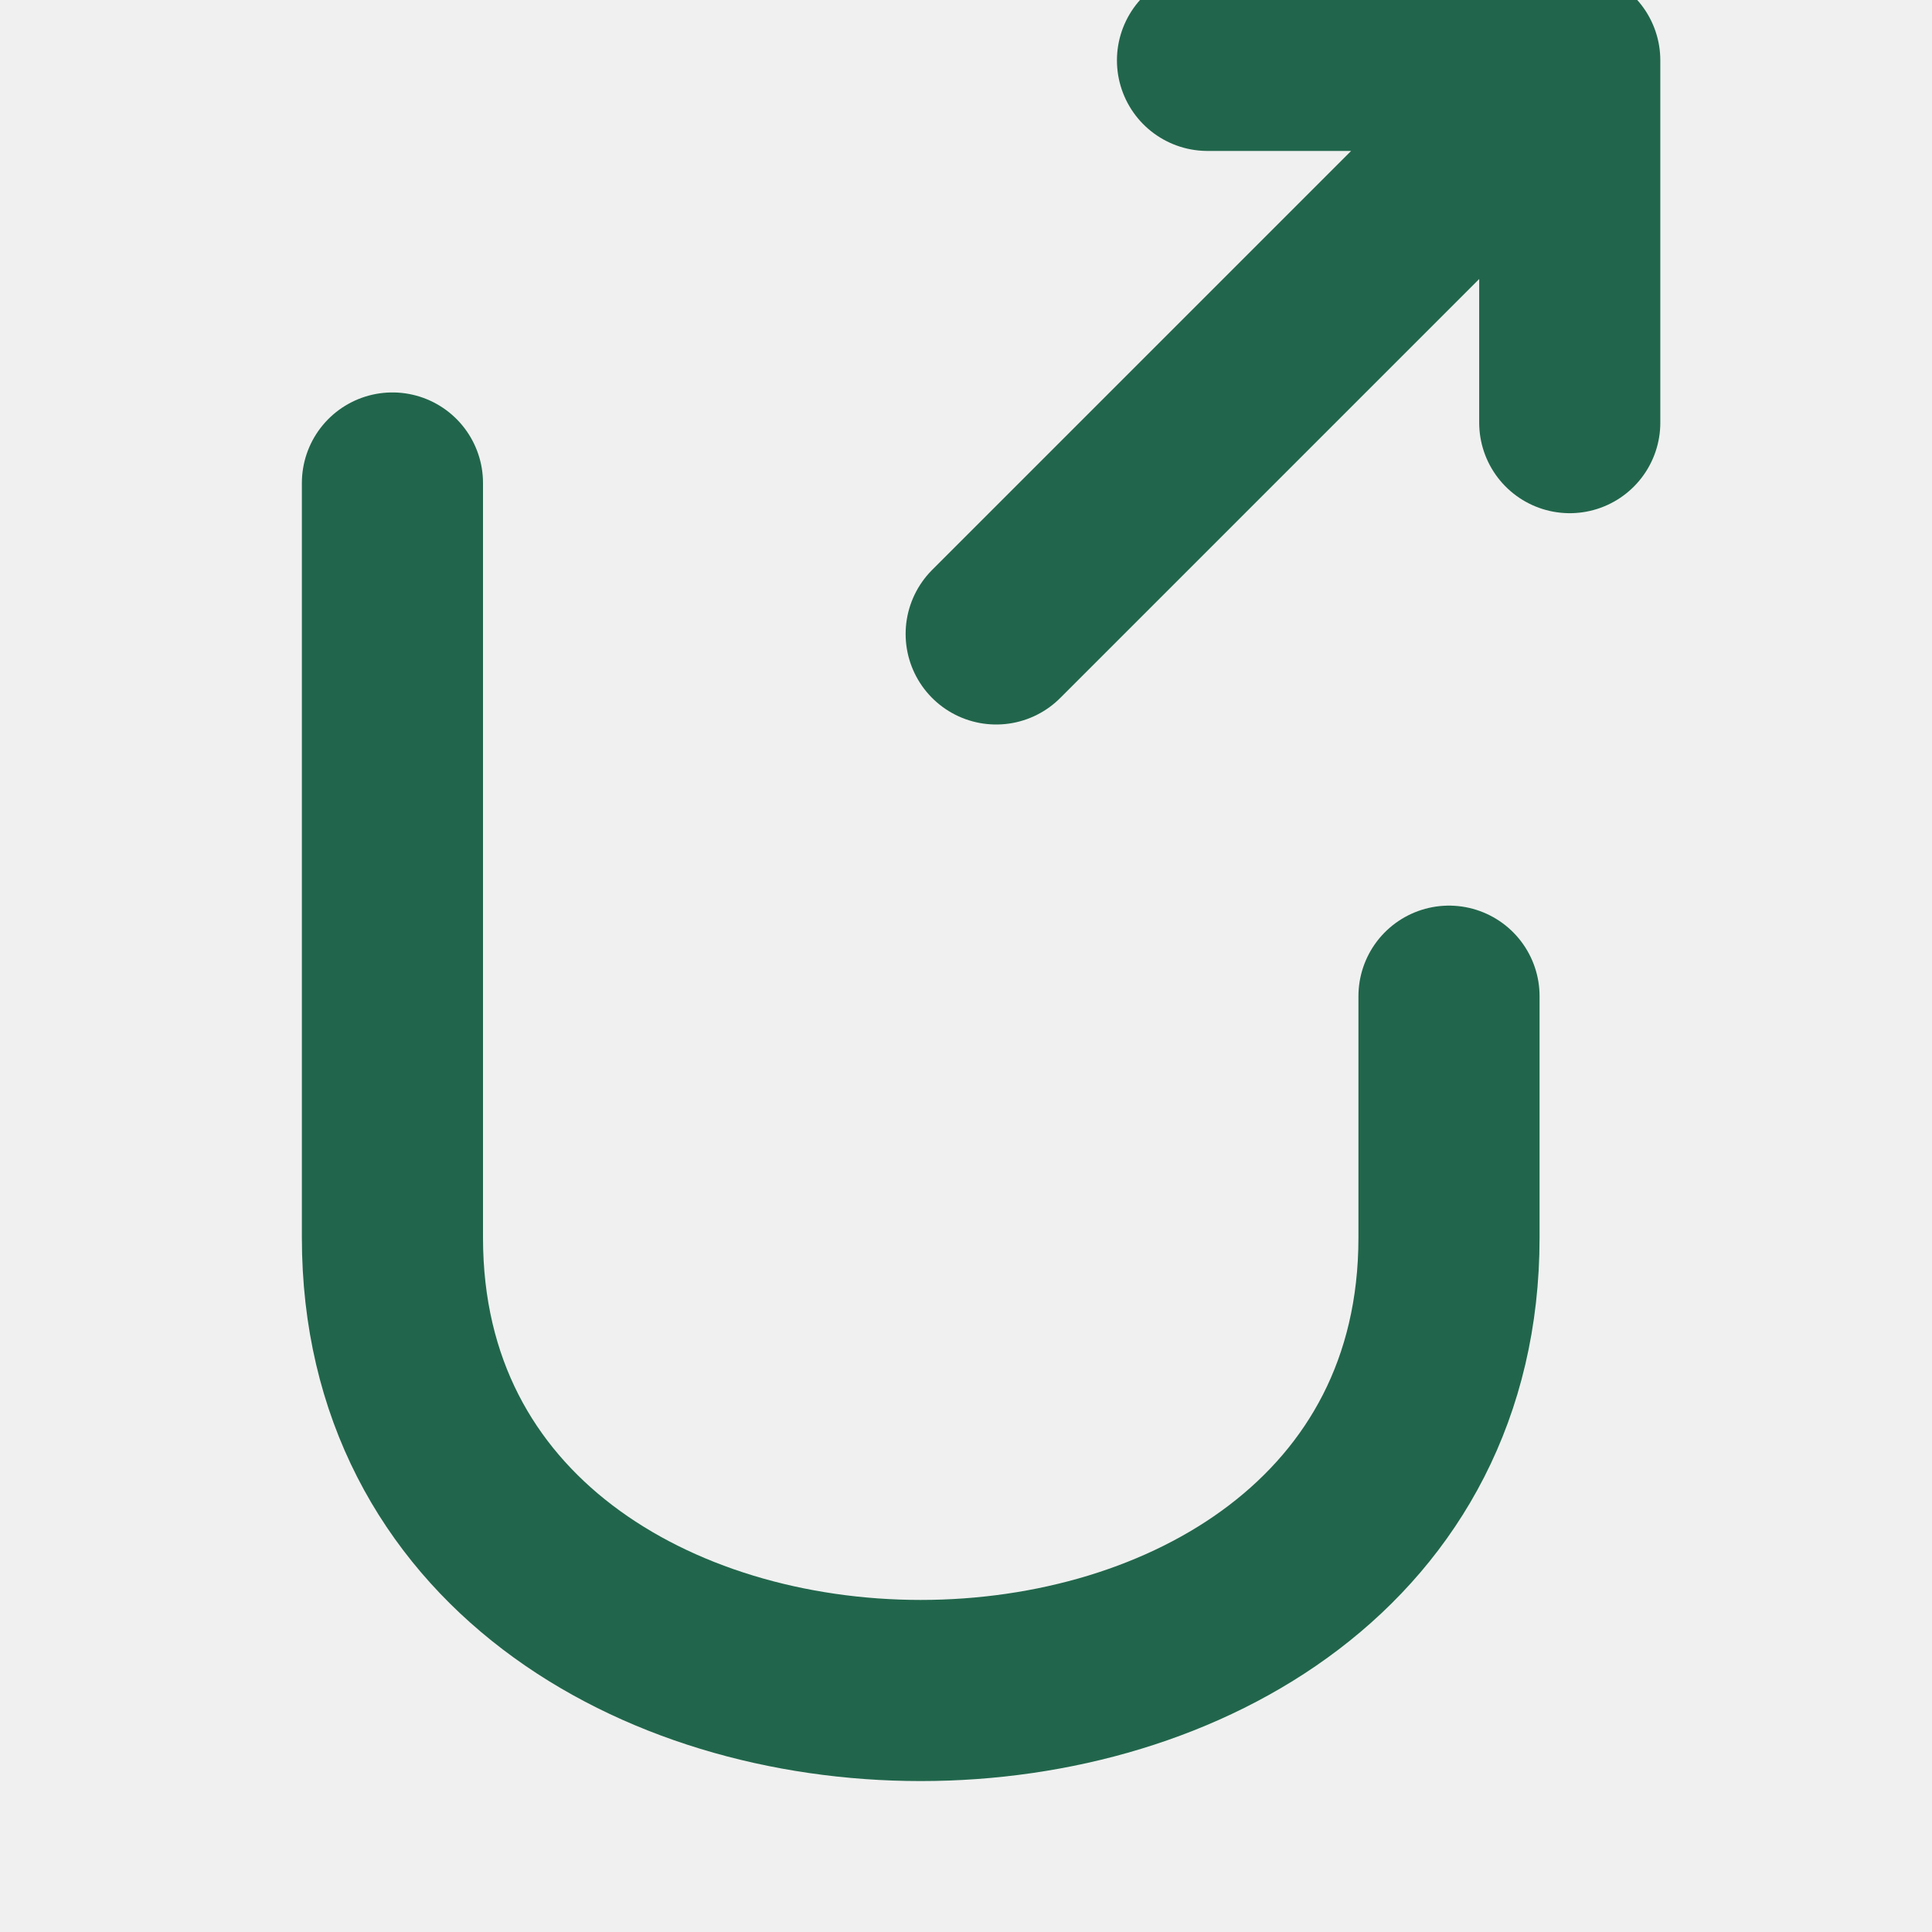
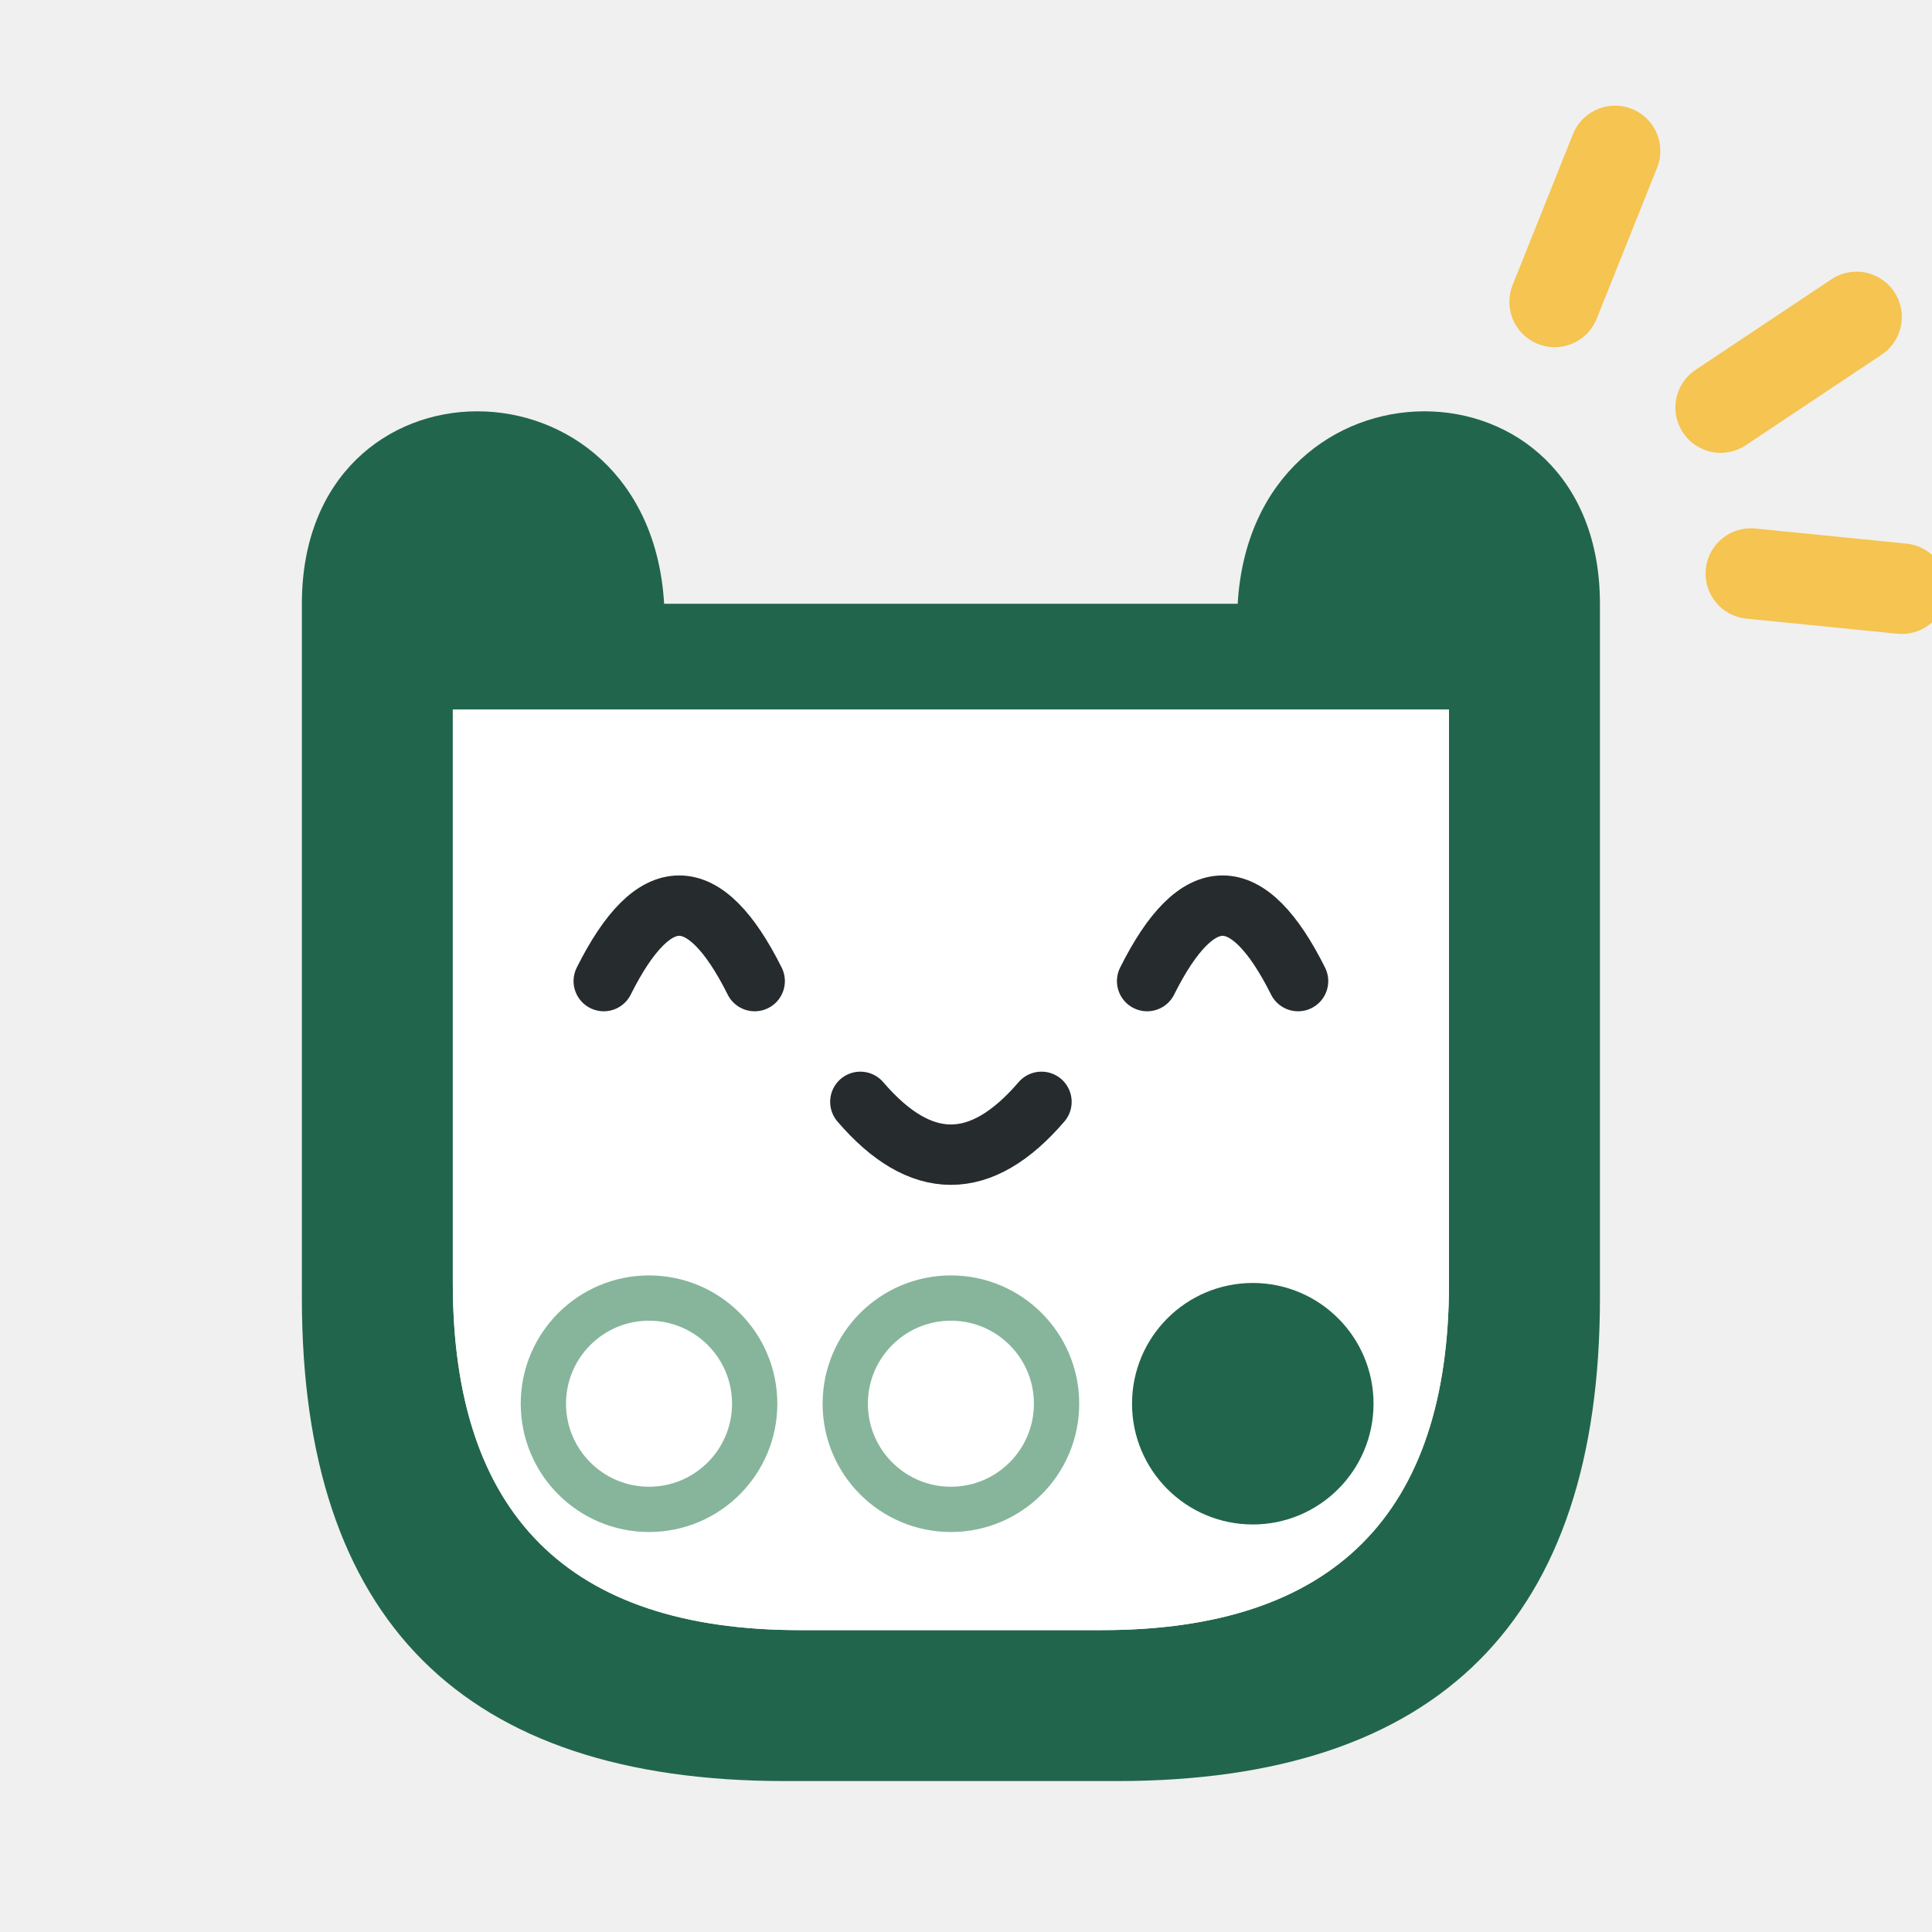
- <svg xmlns="http://www.w3.org/2000/svg" viewBox="0 0 64 64">
-   <g transform="translate(0 64) scale(1 -1)">
-     <path d="M13 48V23C13 3 48 3 48 23V31 M33 43L52 62 M40 62H52V50" fill="none" stroke="#21664C" stroke-width="6" stroke-linecap="round" stroke-linejoin="round" />
+ <svg xmlns="http://www.w3.org/2000/svg" width="128" height="128" viewBox="0 0 128 128">
+   <defs>
+     <mask id="body">
+       <rect width="128" height="128" fill="white" />
+       <path d="M30 47 H96 V85 Q96 108 73 108 H53 Q30 108 30 85 Z" fill="black" />
+     </mask>
+   </defs>
+   <path d="M20 40 C20 23 43 23 44 40 H82 C83 23 106 23 106 40 V86 Q106 118 74 118 H52 Q20 118 20 86 Z" fill="#21664C" mask="url(#body)" />
+   <path d="M30 47 H96 V85 Q96 108 73 108 H53 Q30 108 30 85 Z" fill="#FFFFFF" />
+   <g fill="none" stroke="#262B2E" stroke-width="4" stroke-linecap="round">
+     <path d="M40 65 Q45 55 50 65 M76 65 Q81 55 86 65 M57 73 Q63 80 69 73" />
  </g>
+   <g fill="none" stroke="#86B59B" stroke-width="3">
+     <circle cx="43" cy="93" r="7" />
+     <circle cx="63" cy="93" r="7" />
+   </g>
+   <circle cx="83" cy="93" r="8" fill="#21664C" />
+   <path d="M103 20 L107 10 M114 27 L123 21 M116 38 L126 39" fill="none" stroke="#F5C451" stroke-width="6" stroke-linecap="round" />
</svg>
